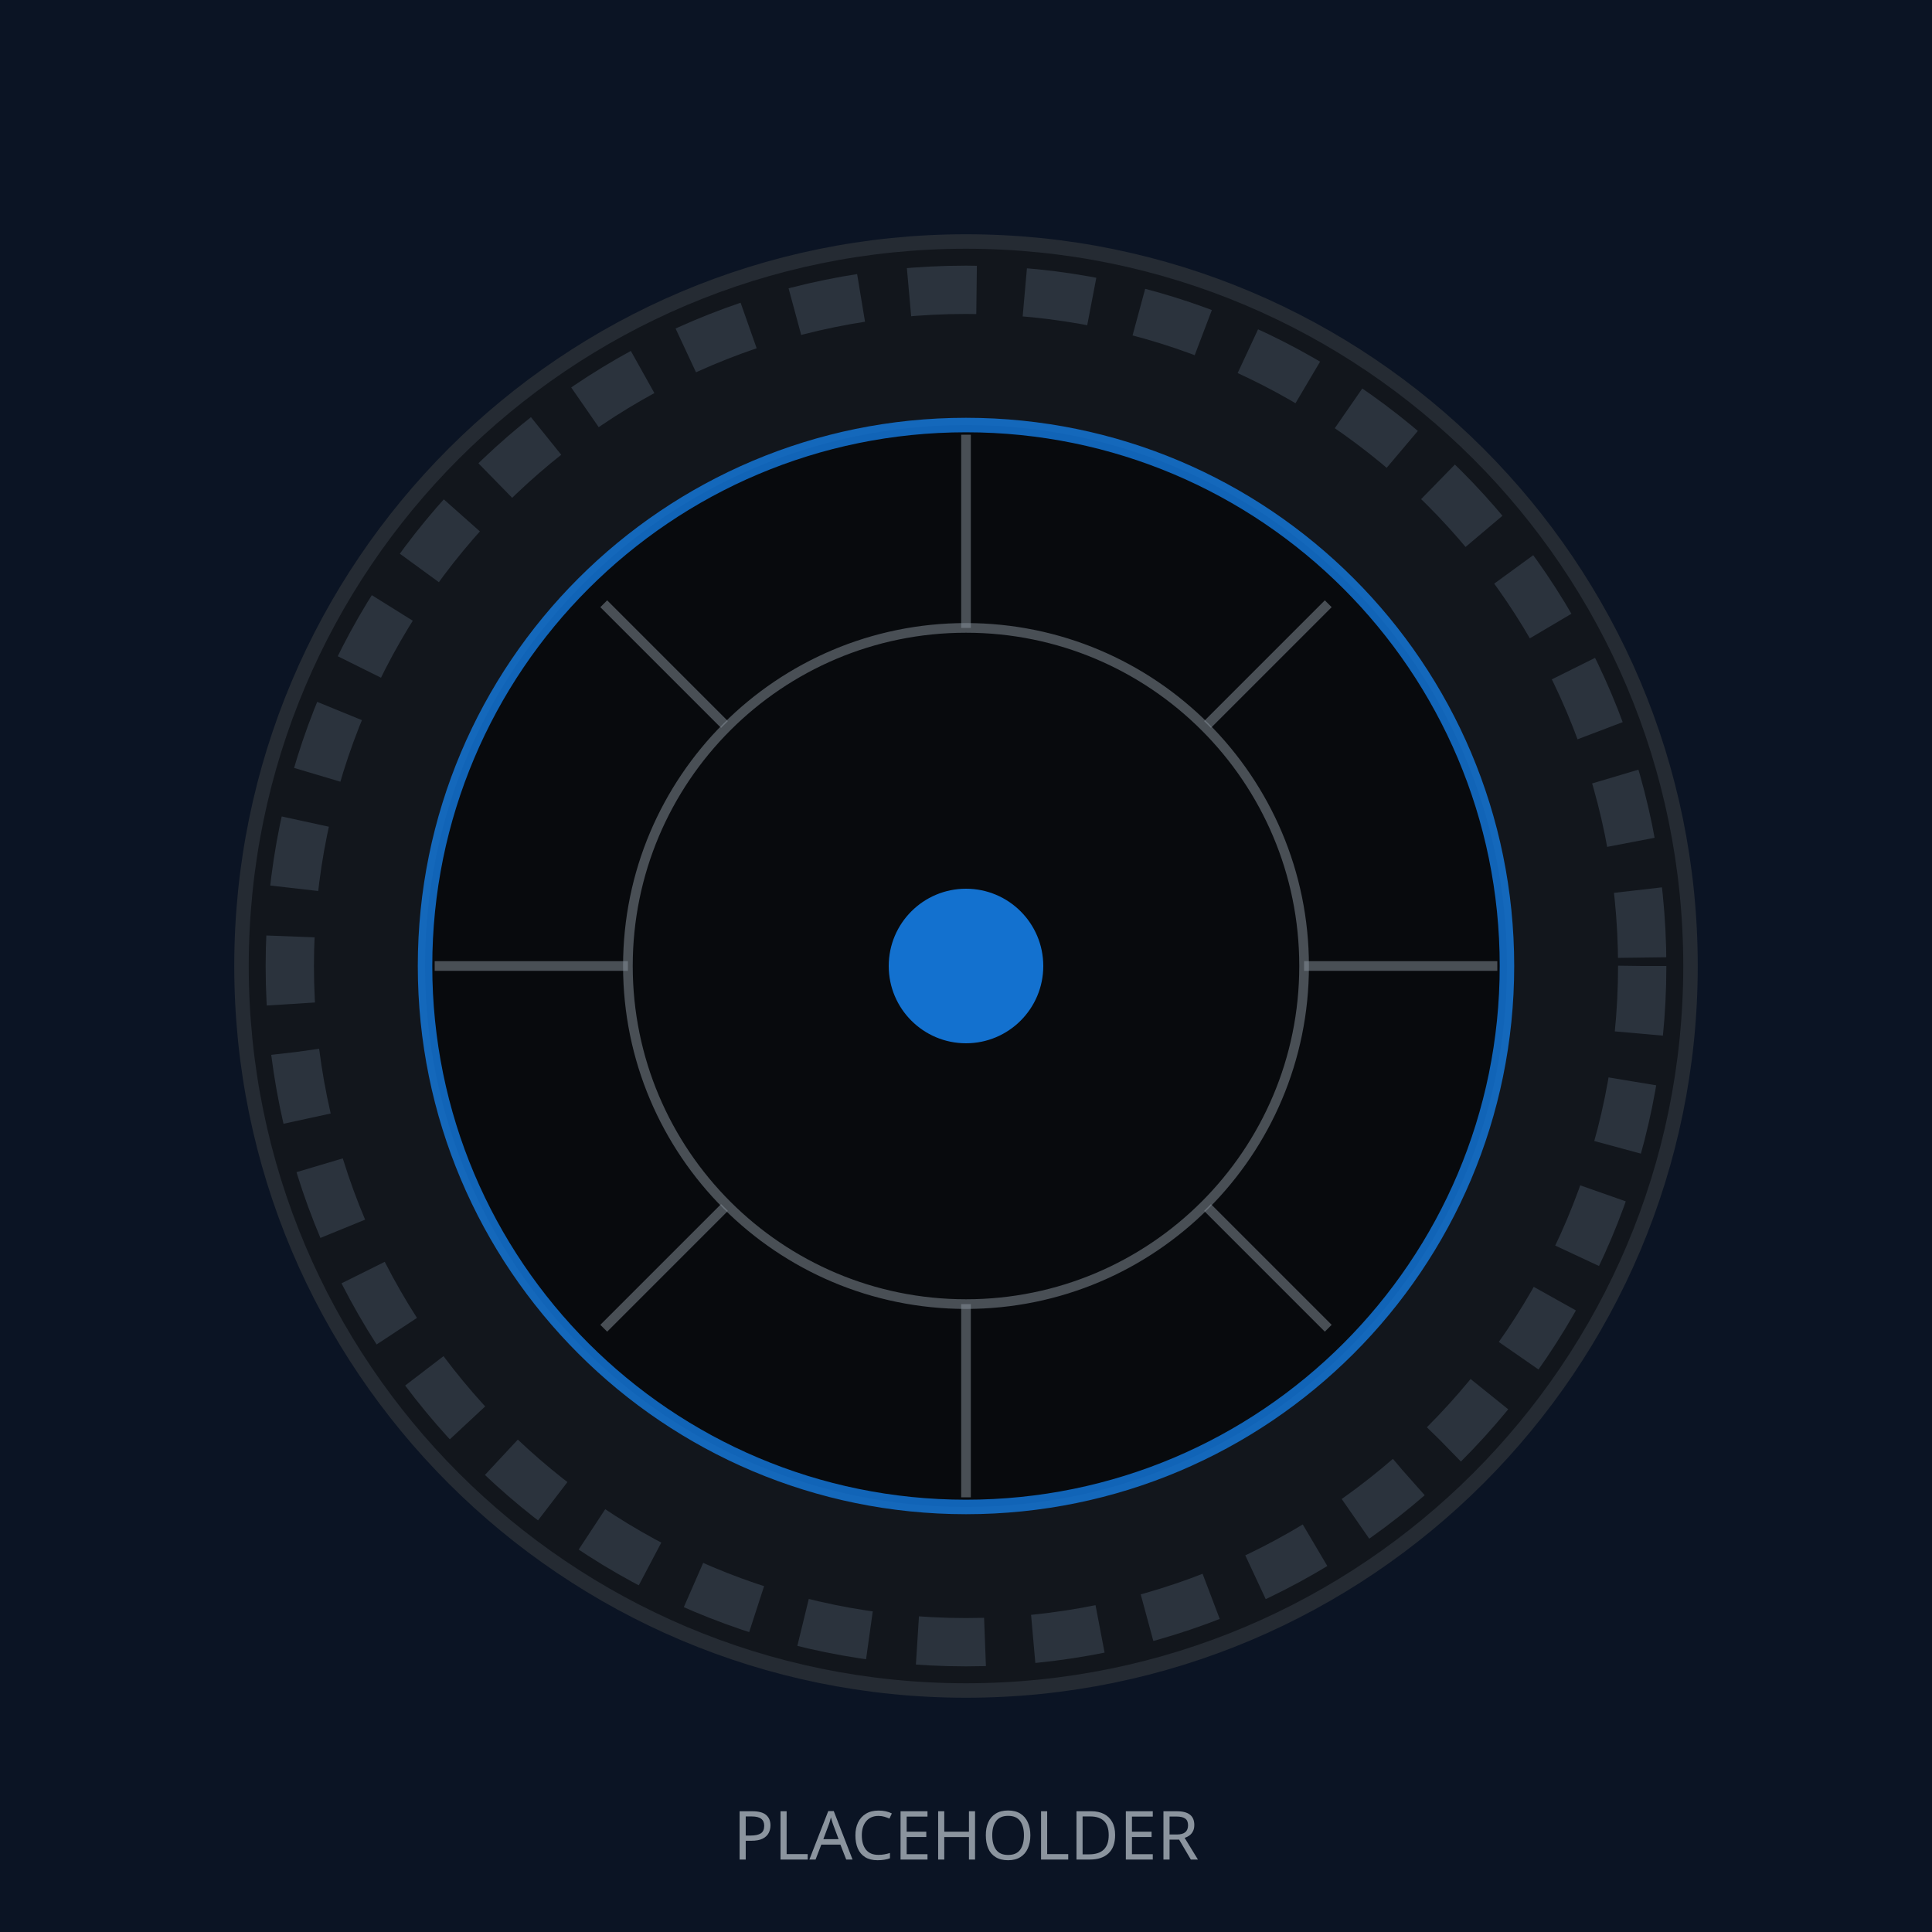
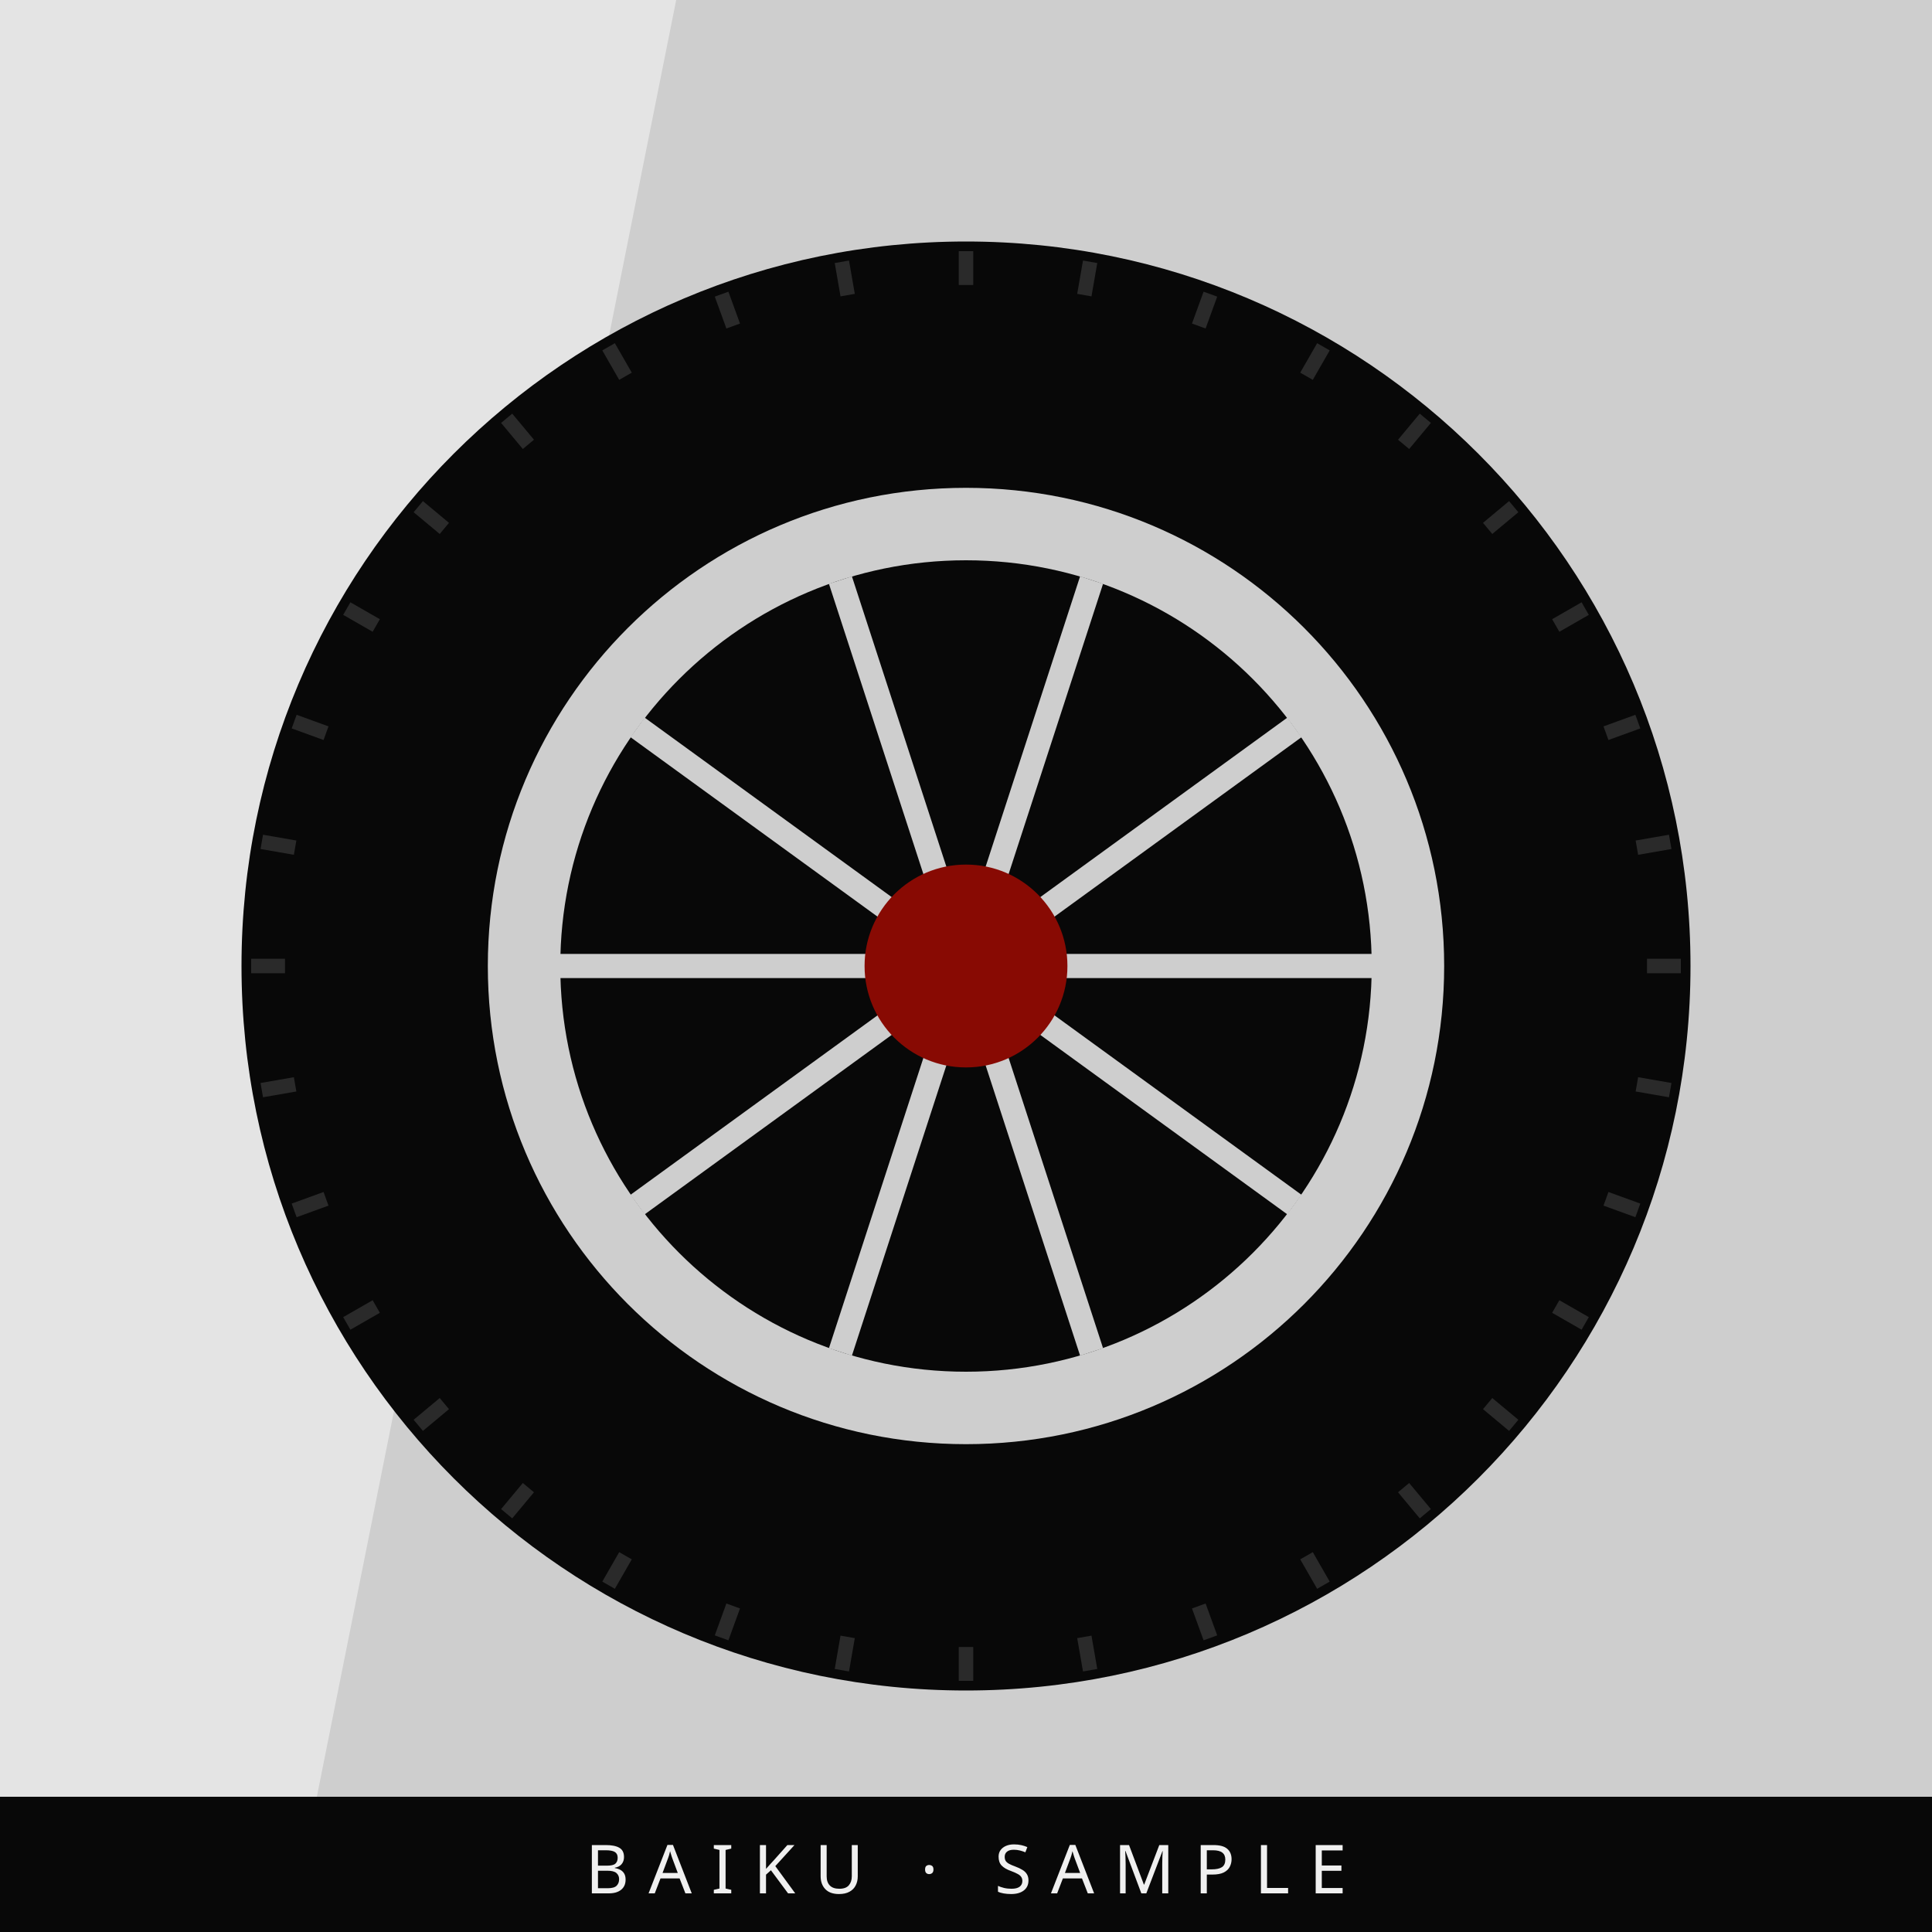
- <svg xmlns="http://www.w3.org/2000/svg" viewBox="0 0 400 400">
-   <rect width="400" height="400" fill="#0b1424" />
-   <circle cx="200" cy="200" r="150" fill="#12161c" stroke="#252b33" stroke-width="3" />
-   <g stroke="#2b333d" stroke-width="10" stroke-dasharray="14 10">
-     <circle cx="200" cy="200" r="140" fill="none" />
-   </g>
-   <circle cx="200" cy="200" r="112" fill="#080a0d" stroke="#168bff" stroke-opacity="0.7" stroke-width="3" />
-   <circle cx="200" cy="200" r="70" fill="none" stroke="#8b949e" stroke-opacity="0.5" stroke-width="2" />
-   <circle cx="200" cy="200" r="16" fill="#168bff" fill-opacity="0.8" />
-   <g stroke="#8b949e" stroke-opacity="0.5" stroke-width="2">
-     <path d="M200 130V90M200 270V310M130 200H90M270 200H310M150 150L125 125M250 250L275 275M250 150L275 125M150 250L125 275" />
-   </g>
-   <text x="200" y="385" fill="#8b949e" font-size="14" font-family="sans-serif" text-anchor="middle">PLACEHOLDER</text>
+ <svg xmlns="http://www.w3.org/2000/svg" viewBox="0 0 400 400" role="img">
+   <rect width="400" height="400" fill="#E4E4E4" />
+   <polygon points="140,0 400,0 400,400 60,400" fill="#CECECE" />
+   <circle cx="200" cy="200" r="150" fill="#080808" />
+   <line x1="348.0" y1="200.0" x2="341.0" y2="200.0" stroke="#2a2a2a" stroke-width="3" />
+   <line x1="345.8" y1="225.7" x2="338.9" y2="224.5" stroke="#2a2a2a" stroke-width="3" />
+   <line x1="339.1" y1="250.6" x2="332.5" y2="248.2" stroke="#2a2a2a" stroke-width="3" />
+   <line x1="328.2" y1="274.0" x2="322.1" y2="270.5" stroke="#2a2a2a" stroke-width="3" />
+   <line x1="313.4" y1="295.1" x2="308.0" y2="290.6" stroke="#2a2a2a" stroke-width="3" />
+   <line x1="295.1" y1="313.4" x2="290.6" y2="308.0" stroke="#2a2a2a" stroke-width="3" />
+   <line x1="274.0" y1="328.2" x2="270.5" y2="322.1" stroke="#2a2a2a" stroke-width="3" />
+   <line x1="250.6" y1="339.1" x2="248.2" y2="332.5" stroke="#2a2a2a" stroke-width="3" />
+   <line x1="225.7" y1="345.8" x2="224.5" y2="338.9" stroke="#2a2a2a" stroke-width="3" />
+   <line x1="200.0" y1="348.0" x2="200.0" y2="341.0" stroke="#2a2a2a" stroke-width="3" />
+   <line x1="174.3" y1="345.8" x2="175.5" y2="338.9" stroke="#2a2a2a" stroke-width="3" />
+   <line x1="149.4" y1="339.1" x2="151.8" y2="332.5" stroke="#2a2a2a" stroke-width="3" />
+   <line x1="126.0" y1="328.2" x2="129.5" y2="322.1" stroke="#2a2a2a" stroke-width="3" />
+   <line x1="104.9" y1="313.4" x2="109.4" y2="308.0" stroke="#2a2a2a" stroke-width="3" />
+   <line x1="86.6" y1="295.1" x2="92.0" y2="290.6" stroke="#2a2a2a" stroke-width="3" />
+   <line x1="71.8" y1="274.0" x2="77.9" y2="270.5" stroke="#2a2a2a" stroke-width="3" />
+   <line x1="60.9" y1="250.6" x2="67.5" y2="248.2" stroke="#2a2a2a" stroke-width="3" />
+   <line x1="54.2" y1="225.7" x2="61.1" y2="224.5" stroke="#2a2a2a" stroke-width="3" />
+   <line x1="52.0" y1="200.0" x2="59.0" y2="200.0" stroke="#2a2a2a" stroke-width="3" />
+   <line x1="54.2" y1="174.3" x2="61.1" y2="175.5" stroke="#2a2a2a" stroke-width="3" />
+   <line x1="60.9" y1="149.4" x2="67.5" y2="151.8" stroke="#2a2a2a" stroke-width="3" />
+   <line x1="71.8" y1="126.0" x2="77.9" y2="129.5" stroke="#2a2a2a" stroke-width="3" />
+   <line x1="86.6" y1="104.9" x2="92.0" y2="109.4" stroke="#2a2a2a" stroke-width="3" />
+   <line x1="104.9" y1="86.6" x2="109.4" y2="92.0" stroke="#2a2a2a" stroke-width="3" />
+   <line x1="126.0" y1="71.8" x2="129.5" y2="77.9" stroke="#2a2a2a" stroke-width="3" />
+   <line x1="149.4" y1="60.9" x2="151.8" y2="67.5" stroke="#2a2a2a" stroke-width="3" />
+   <line x1="174.3" y1="54.2" x2="175.5" y2="61.1" stroke="#2a2a2a" stroke-width="3" />
+   <line x1="200.0" y1="52.0" x2="200.0" y2="59.0" stroke="#2a2a2a" stroke-width="3" />
+   <line x1="225.7" y1="54.2" x2="224.5" y2="61.1" stroke="#2a2a2a" stroke-width="3" />
+   <line x1="250.6" y1="60.9" x2="248.2" y2="67.5" stroke="#2a2a2a" stroke-width="3" />
+   <line x1="274.0" y1="71.8" x2="270.5" y2="77.9" stroke="#2a2a2a" stroke-width="3" />
+   <line x1="295.1" y1="86.6" x2="290.6" y2="92.0" stroke="#2a2a2a" stroke-width="3" />
+   <line x1="313.4" y1="104.9" x2="308.0" y2="109.4" stroke="#2a2a2a" stroke-width="3" />
+   <line x1="328.2" y1="126.0" x2="322.1" y2="129.5" stroke="#2a2a2a" stroke-width="3" />
+   <line x1="339.1" y1="149.4" x2="332.5" y2="151.8" stroke="#2a2a2a" stroke-width="3" />
+   <line x1="345.8" y1="174.3" x2="338.9" y2="175.5" stroke="#2a2a2a" stroke-width="3" />
+   <circle cx="200" cy="200" r="99.0" fill="#CECECE" />
+   <circle cx="200" cy="200" r="84.0" fill="#080808" />
+   <line x1="200" y1="200" x2="284.0" y2="200.0" stroke="#CECECE" stroke-width="5" />
+   <line x1="200" y1="200" x2="268.0" y2="249.4" stroke="#CECECE" stroke-width="5" />
+   <line x1="200" y1="200" x2="226.0" y2="279.9" stroke="#CECECE" stroke-width="5" />
+   <line x1="200" y1="200" x2="174.0" y2="279.9" stroke="#CECECE" stroke-width="5" />
+   <line x1="200" y1="200" x2="132.0" y2="249.4" stroke="#CECECE" stroke-width="5" />
+   <line x1="200" y1="200" x2="116.0" y2="200.0" stroke="#CECECE" stroke-width="5" />
+   <line x1="200" y1="200" x2="132.0" y2="150.6" stroke="#CECECE" stroke-width="5" />
+   <line x1="200" y1="200" x2="174.0" y2="120.1" stroke="#CECECE" stroke-width="5" />
+   <line x1="200" y1="200" x2="226.0" y2="120.1" stroke="#CECECE" stroke-width="5" />
+   <line x1="200" y1="200" x2="268.0" y2="150.6" stroke="#CECECE" stroke-width="5" />
+   <circle cx="200" cy="200" r="21.0" fill="#880A03" />
+   <rect x="0" y="372" width="400" height="28" fill="#080808" />
+   <text x="200" y="392" text-anchor="middle" font-family="Anton,Impact,sans-serif" font-size="14" letter-spacing="4" fill="#F0F0F0">BAIKU · SAMPLE</text>
</svg>
